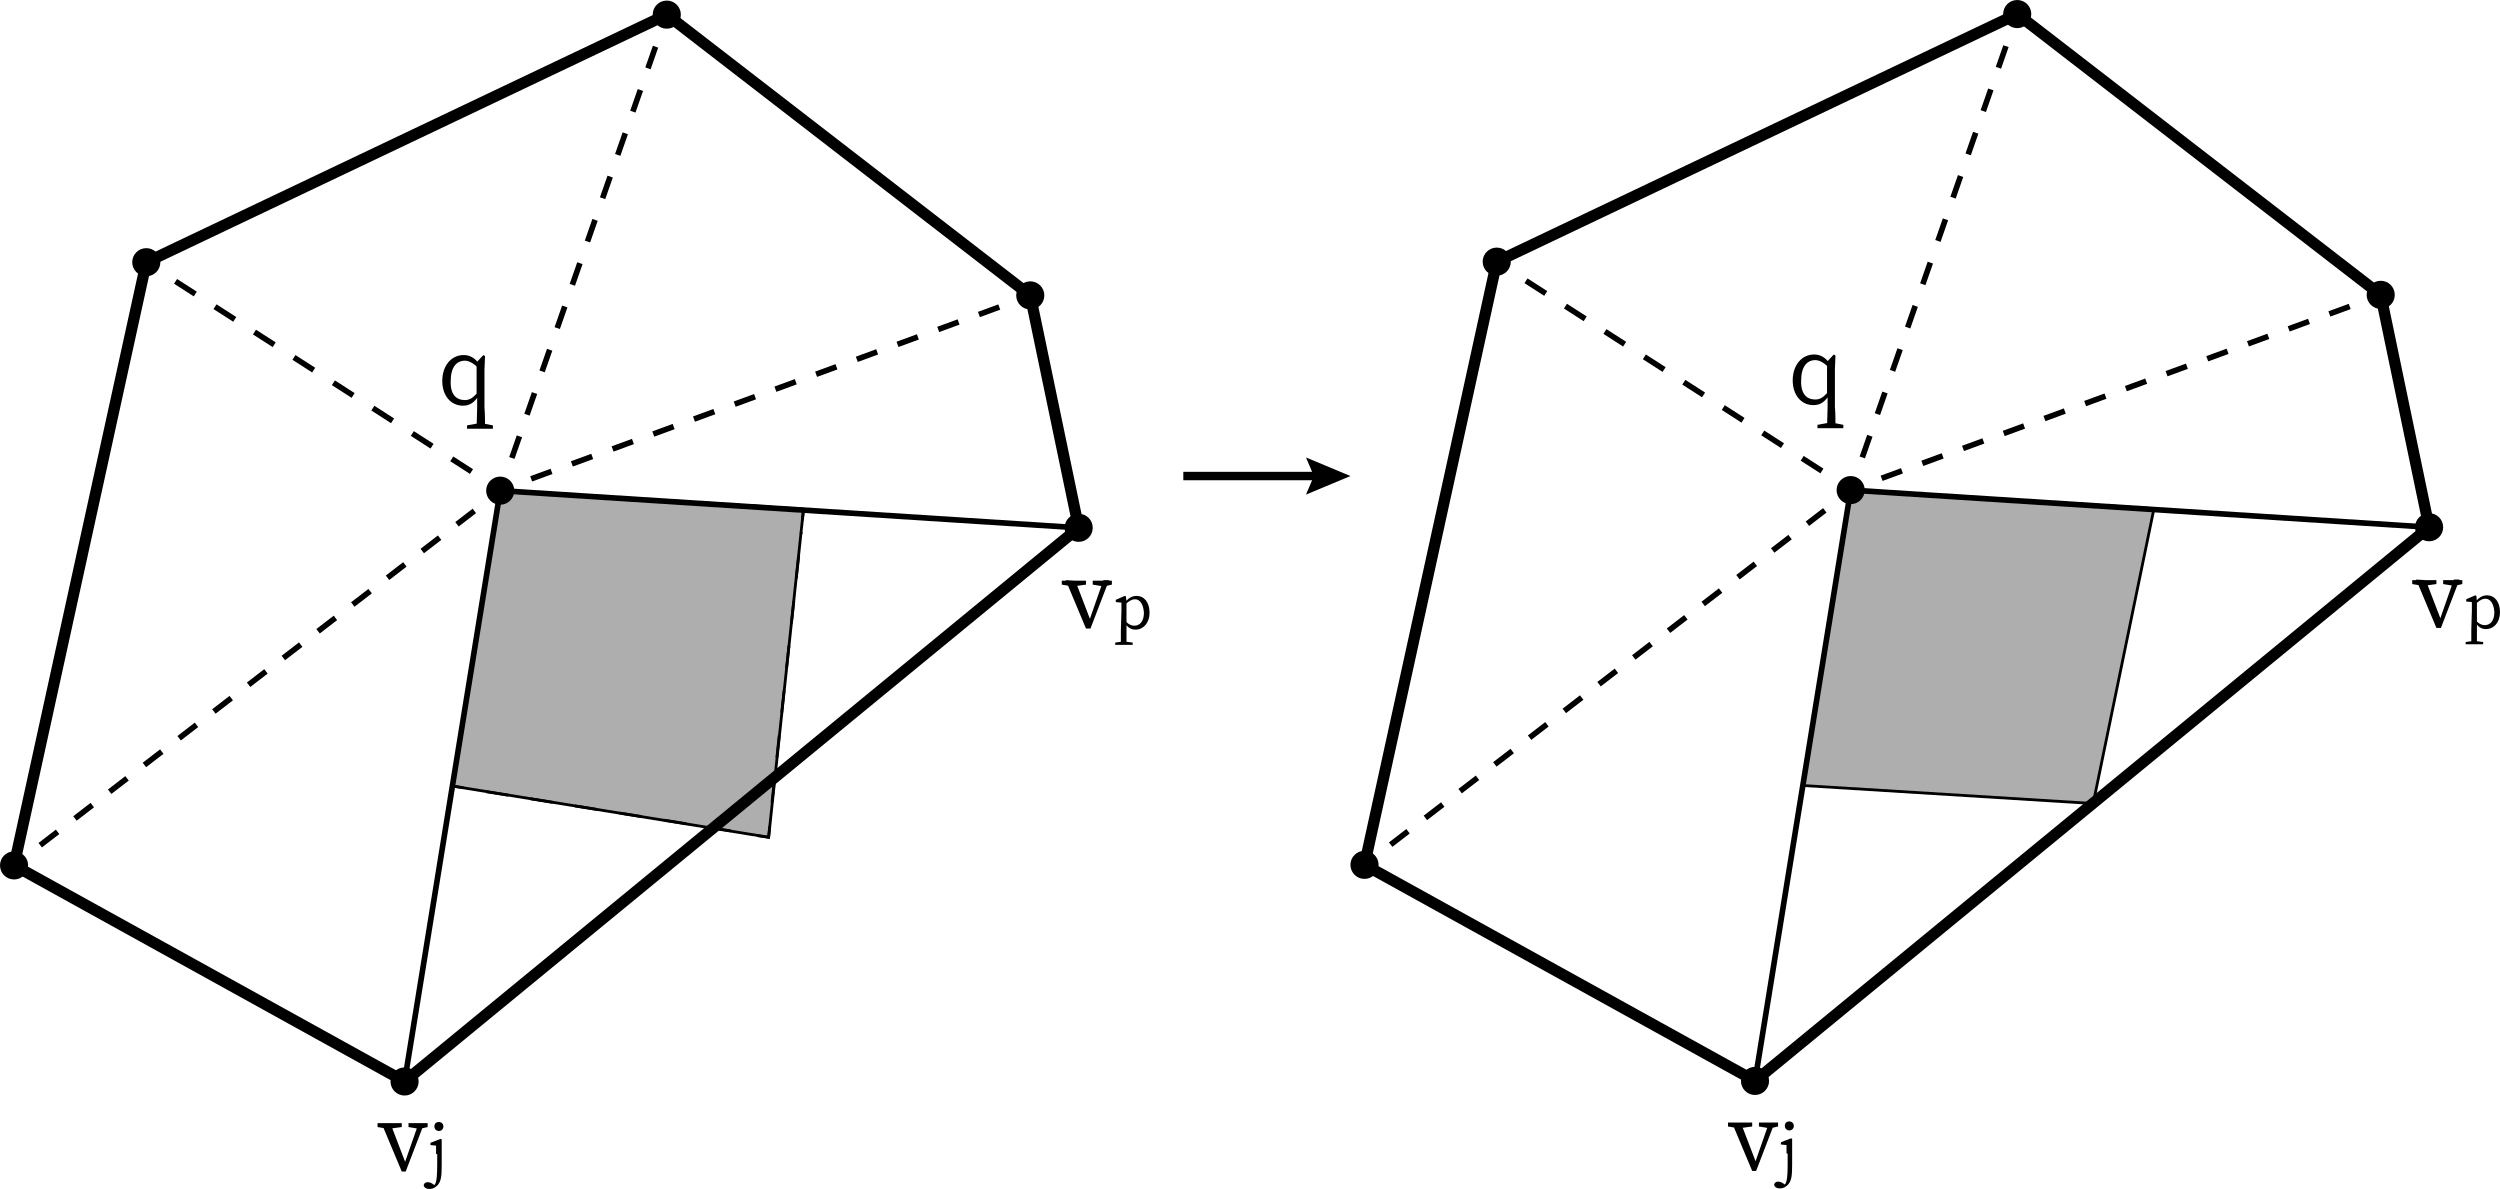
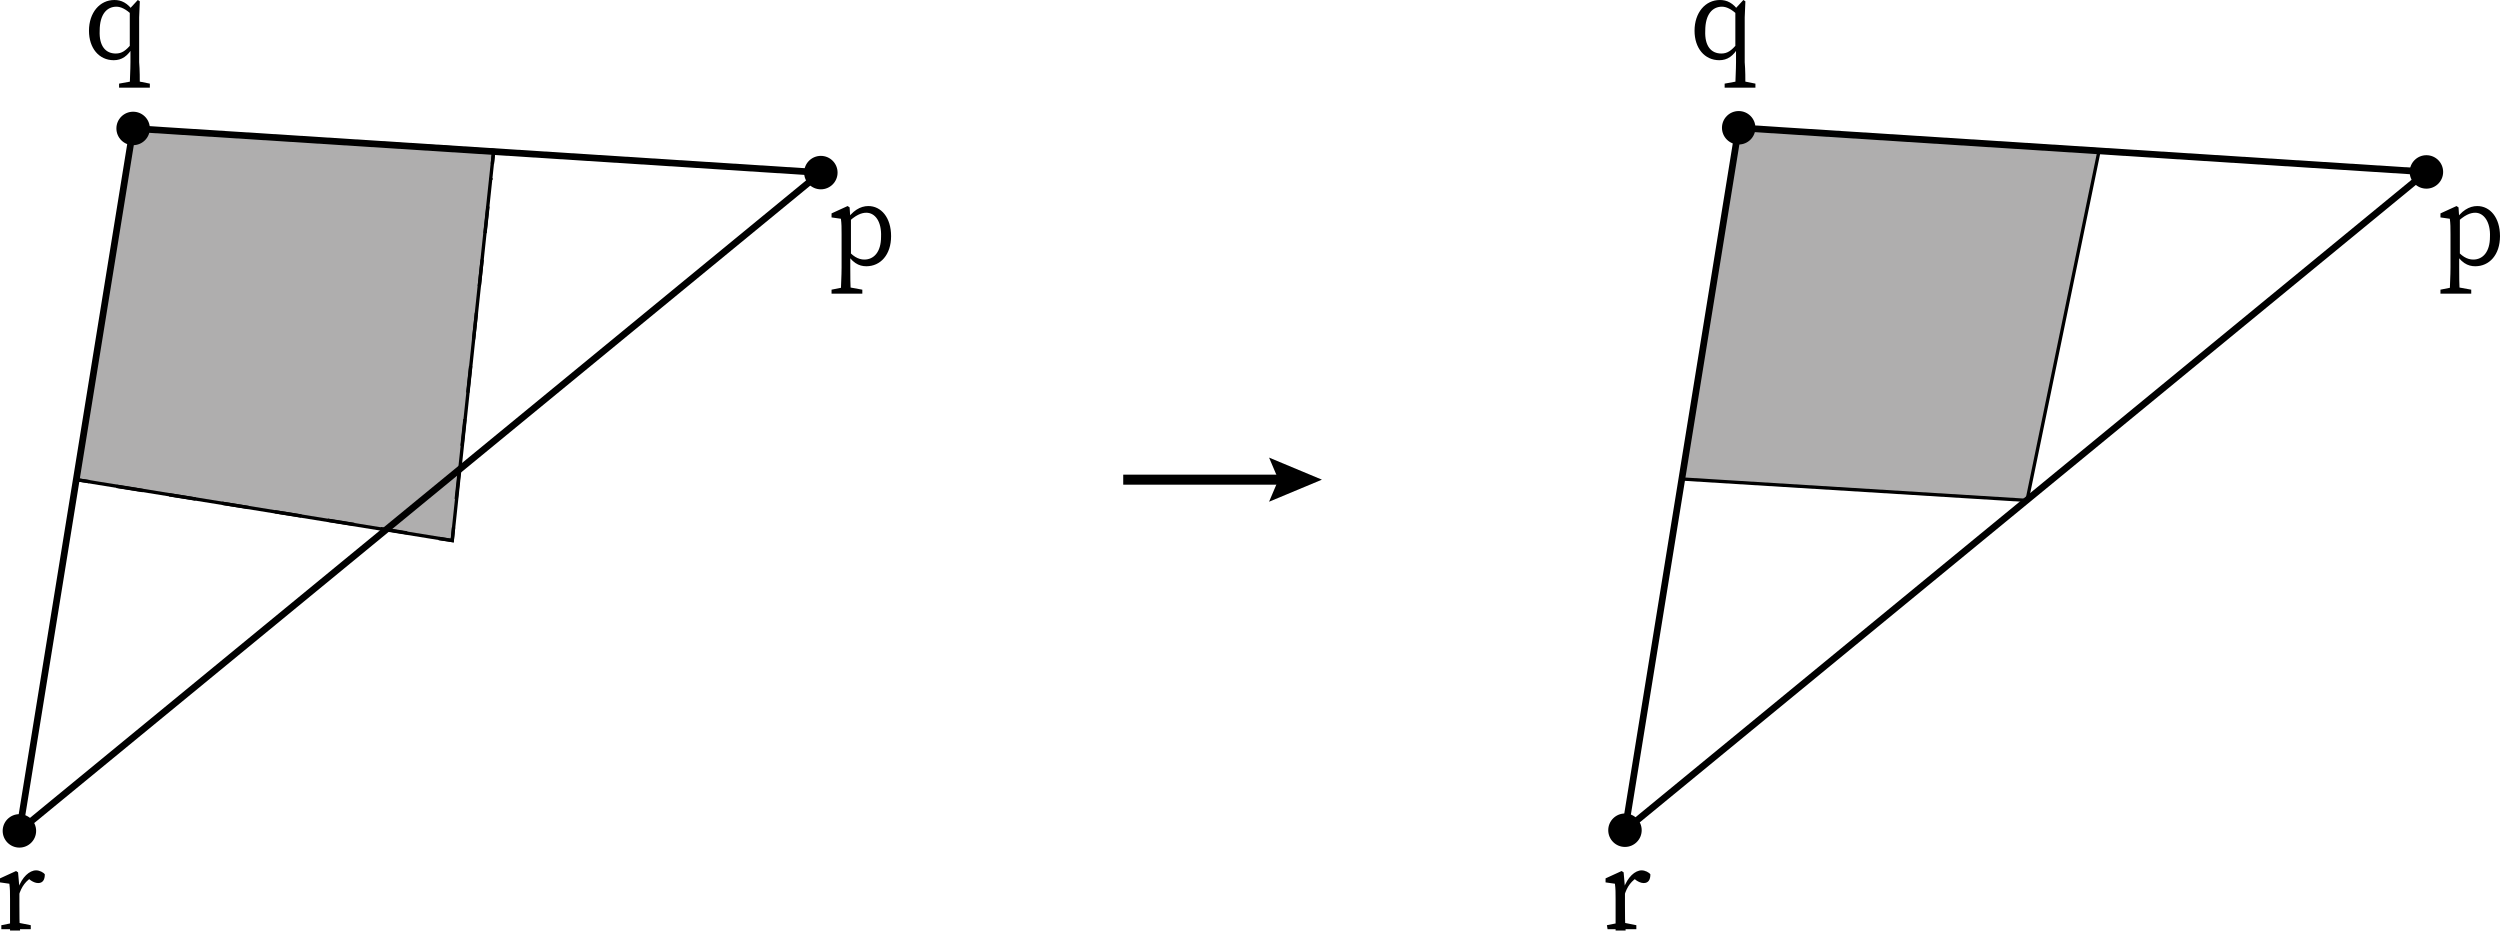
- <svg xmlns="http://www.w3.org/2000/svg" version="1.1" id="Layer_1" x="0px" y="0px" width="444.3px" height="211.3px" viewBox="0 0 444.3 211.3" style="enable-background:new 0 0 444.3 211.3;" xml:space="preserve">
+ <svg xmlns="http://www.w3.org/2000/svg" version="1.1" id="Layer_1" x="0px" y="0px" width="373.7px" height="139.1px" viewBox="0 0 373.7 139.1" style="enable-background:new 0 0 373.7 139.1;" xml:space="preserve">
  <style type="text/css">
	.st0{display:none;fill:#AFAEAE;}
	.st1{display:none;fill:#AFAEAE;stroke:#000000;stroke-width:0.5;stroke-miterlimit:10;}
	.st2{fill:#AFAEAE;stroke:#000000;stroke-width:0.5;stroke-miterlimit:10;}
	.st3{fill:none;stroke:#000000;stroke-width:0.5;stroke-miterlimit:10;stroke-dasharray:4;}
- 	.st4{fill:none;stroke:#000000;stroke-width:2;stroke-miterlimit:10;}
- 	.st5{fill:none;stroke:#000000;stroke-miterlimit:10;}
- 	.st6{fill:none;stroke:#000000;stroke-miterlimit:10;stroke-dasharray:3.895,3.895;}
- 	.st7{fill:none;stroke:#000000;stroke-miterlimit:10;stroke-dasharray:3.853,3.853;}
- 	.st8{fill:none;stroke:#000000;stroke-miterlimit:10;stroke-dasharray:4.075,4.075;}
- 	.st9{fill:none;stroke:#000000;stroke-miterlimit:10;stroke-dasharray:4.168,4.168;}
- 	.st10{fill:none;stroke:#000000;stroke-width:1.5;stroke-miterlimit:10;}
+ 	.st4{fill:none;stroke:#000000;stroke-miterlimit:10;}
+ 	.st5{fill:none;stroke:#000000;stroke-width:1.5;stroke-miterlimit:10;}
</style>
-   <polygon class="st0" points="85.9,104.3 92,223.8 205,166.5 " />
-   <polygon class="st1" points="85.9,104.3 89,164 127.7,164.9 145.5,135.4 " />
+   <polygon class="st0" points="16.9,36.3 23,155.8 136,98.5 " />
+   <polygon class="st1" points="16.9,36.3 20,96 58.7,96.9 76.5,67.4 " />
  <g>
-     <polygon class="st2" points="88.9,87.2 80.4,139.7 136.6,148.8 142.8,90.5  " />
+     <polygon class="st2" points="19.9,19.2 11.4,71.7 67.6,80.8 73.8,22.5  " />
    <g>
-       <polyline class="st3" points="90.9,87.3 88.9,87.2 88.6,89.2   " />
-       <line class="st3" x1="88" y1="92.9" x2="81" y2="135.9" />
-       <polyline class="st3" points="80.7,137.7 80.4,139.7 82.4,140   " />
-       <line class="st3" x1="86.4" y1="140.7" x2="132.6" y2="148.1" />
-       <polyline class="st3" points="134.6,148.5 136.6,148.8 136.8,146.8   " />
-       <line class="st3" x1="137.2" y1="142.6" x2="142.4" y2="94.6" />
-       <polyline class="st3" points="142.6,92.5 142.8,90.5 140.8,90.4   " />
-       <line class="st3" x1="137" y1="90.1" x2="92.8" y2="87.4" />
+       <polyline class="st3" points="21.9,19.3 19.9,19.2 19.6,21.2   " />
+       <line class="st3" x1="19" y1="24.9" x2="12" y2="67.9" />
+       <polyline class="st3" points="11.7,69.7 11.4,71.7 13.4,72   " />
+       <line class="st3" x1="17.4" y1="72.7" x2="63.6" y2="80.1" />
+       <polyline class="st3" points="65.6,80.5 67.6,80.8 67.8,78.8   " />
+       <line class="st3" x1="68.2" y1="74.6" x2="73.4" y2="26.6" />
+       <polyline class="st3" points="73.6,24.5 73.8,22.5 71.8,22.4   " />
+       <line class="st3" x1="68" y1="22.1" x2="23.8" y2="19.4" />
    </g>
  </g>
-   <polygon class="st4" points="26,46.6 2.5,153.8 71.9,192.2 191.7,93.8 183.1,52.5 118.5,2.6 " />
-   <circle cx="118.5" cy="2.6" r="2.5" />
-   <circle cx="183.1" cy="52.5" r="2.5" />
-   <circle cx="26" cy="46.6" r="2.5" />
-   <circle cx="2.5" cy="153.8" r="2.5" />
-   <circle cx="71.9" cy="192.2" r="2.5" />
-   <circle cx="191.7" cy="93.8" r="2.5" />
-   <circle cx="88.9" cy="87.2" r="2.5" />
+   <circle cx="2.9" cy="124.2" r="2.5" />
+   <circle cx="122.7" cy="25.8" r="2.5" />
+   <circle cx="19.9" cy="19.2" r="2.5" />
+   <polyline class="st4" points="19.9,19.2 2.9,124.2 122.7,25.8 19.9,19.2 " />
+   <polygon class="st2" points="259.9,19.1 251.4,71.6 303,74.8 313.8,22.4 " />
+   <circle cx="242.9" cy="124.1" r="2.5" />
+   <circle cx="362.7" cy="25.7" r="2.5" />
+   <circle cx="259.9" cy="19.1" r="2.5" />
+   <polyline class="st4" points="259.9,19.1 242.9,124.1 362.7,25.7 259.9,19.1 " />
  <g>
    <g>
-       <line class="st5" x1="88.9" y1="87.2" x2="87.4" y2="88.4" />
-       <line class="st6" x1="84.3" y1="90.8" x2="5.6" y2="151.4" />
-       <line class="st5" x1="4.1" y1="152.6" x2="2.5" y2="153.8" />
+       <line class="st5" x1="167.9" y1="71.7" x2="192.2" y2="71.7" />
+       <g>
+         <polygon points="189.7,75 191.1,71.7 189.7,68.4 197.6,71.7    " />
+       </g>
    </g>
  </g>
  <g>
    <g>
-       <line class="st5" x1="88.9" y1="87.2" x2="90.8" y2="86.5" />
-       <line class="st7" x1="94.4" y1="85.1" x2="179.4" y2="53.9" />
-       <line class="st5" x1="181.2" y1="53.2" x2="183.1" y2="52.5" />
+       <path d="M17.3,8c0.9,0,1.5-0.4,2.4-1.5L19.9,7c-0.8,1.4-1.7,2-2.9,2c-2.2,0-3.7-1.8-3.7-4.4c0-2.7,1.6-4.6,3.8-4.6    c1,0,2,0.4,2.9,1.8l-0.2,0.5c-1-1-1.8-1.3-2.4-1.3c-1.4,0-2.5,1.1-2.5,3.6C14.8,6.9,15.8,8,17.3,8z M20.4,12.1l2,0.4v0.6h-4.6    v-0.6l2.2-0.4H20.4z M20.9,13.1h-1.5c0-1.3,0.1-2.6,0.1-3.8V7.5l-0.1-0.3V1.3L20.6,0l0.3,0.2l-0.1,2.4v6.7    C20.9,10.5,20.9,11.8,20.9,13.1z" />
    </g>
  </g>
  <g>
    <g>
-       <line class="st5" x1="118.5" y1="2.6" x2="117.8" y2="4.5" />
-       <line class="st8" x1="116.5" y1="8.3" x2="90.3" y2="83.3" />
-       <line class="st5" x1="89.6" y1="85.3" x2="88.9" y2="87.2" />
+       <path d="M257.3,8c0.9,0,1.5-0.4,2.4-1.5l0.2,0.5c-0.8,1.4-1.7,2-2.9,2c-2.2,0-3.7-1.8-3.7-4.4c0-2.7,1.6-4.6,3.8-4.6    c1,0,2,0.4,2.9,1.8l-0.2,0.5c-1-1-1.8-1.3-2.4-1.3c-1.4,0-2.5,1.1-2.5,3.6C254.8,6.9,255.8,8,257.3,8z M260.4,12.1l2,0.4v0.6h-4.6    v-0.6l2.2-0.4H260.4z M260.9,13.1h-1.5c0-1.3,0.1-2.6,0.1-3.8V7.5l-0.1-0.3V1.3l1.2-1.3l0.3,0.2l-0.1,2.4v6.7    C260.9,10.5,260.9,11.8,260.9,13.1z" />
    </g>
  </g>
  <g>
    <g>
-       <line class="st5" x1="26" y1="46.6" x2="27.7" y2="47.7" />
-       <line class="st9" x1="31.2" y1="50" x2="85.5" y2="84.9" />
-       <line class="st5" x1="87.3" y1="86.1" x2="88.9" y2="87.2" />
+       <path d="M128.9,43.3v0.6h-4.6v-0.6l2-0.4h0.4L128.9,43.3z M125.8,35c0-1,0-1.5-0.1-2.3l-1.4-0.2v-0.6l2.4-1.1L127,31l0.1,1.5h0.1    v5.6l-0.1,0.1V40c0,1.3,0,2.6,0.1,3.8h-1.5c0-1.3,0.1-2.5,0.1-3.8V35z M129.5,31.8c-0.7,0-1.6,0.3-2.9,1.6l-0.2-0.3    c1-1.6,2.2-2.3,3.4-2.3c1.9,0,3.4,1.7,3.4,4.5s-1.6,4.5-3.7,4.5c-1.1,0-2.2-0.5-3.2-2.4l0.2-0.3c0.9,1.2,1.8,1.7,2.7,1.7    c1.4,0,2.5-1.1,2.5-3.4C131.8,33.1,130.8,31.8,129.5,31.8z" />
    </g>
  </g>
  <g>
    <g>
-       <path d="M82.6,71.1c0.9,0,1.5-0.4,2.4-1.5l0.2,0.5c-0.8,1.4-1.7,2-2.9,2c-2.2,0-3.7-1.8-3.7-4.4c0-2.7,1.6-4.6,3.8-4.6    c1,0,2,0.4,2.9,1.8L85,65.4c-1-1-1.8-1.3-2.4-1.3c-1.4,0-2.5,1.1-2.5,3.6C80,70.1,81.1,71.1,82.6,71.1z M85.6,75.2l2,0.4v0.6H83    v-0.6l2.2-0.4H85.6z M86.2,76.2h-1.5c0-1.3,0.1-2.6,0.1-3.8v-1.8l-0.1-0.3v-5.9l1.2-1.3l0.3,0.2l-0.1,2.4v6.7    C86.2,73.6,86.2,74.9,86.2,76.2z" />
+       <path d="M369.4,43.3v0.6h-4.6v-0.6l2-0.4h0.4L369.4,43.3z M366.3,35c0-1,0-1.5-0.1-2.3l-1.4-0.2v-0.6l2.4-1.1l0.3,0.2l0.1,1.5h0.1    v5.6l-0.1,0.1V40c0,1.3,0,2.6,0.1,3.8h-1.5c0-1.3,0.1-2.5,0.1-3.8V35z M370,31.8c-0.7,0-1.6,0.3-2.9,1.6l-0.2-0.3    c1-1.6,2.2-2.3,3.4-2.3c1.9,0,3.4,1.7,3.4,4.5s-1.6,4.5-3.7,4.5c-1.1,0-2.2-0.5-3.2-2.4l0.2-0.3c0.9,1.2,1.8,1.7,2.7,1.7    c1.4,0,2.5-1.1,2.5-3.4C372.3,33.2,371.3,31.8,370,31.8z" />
    </g>
  </g>
  <g>
    <g>
-       <path d="M68.9,200.6l-1.8-0.3v-0.7h4.3v0.7l-2.2,0.3H68.9z M69.4,199.7l2.8,7.3l-0.7,0.9l2.9-8.3h1l-3.3,8.6h-0.7l-3.6-8.6h1.6    C69.4,199.6,69.4,199.7,69.4,199.7z M74.4,200.6l-1.8-0.3v-0.7H76v0.7l-1.3,0.3H74.4z" />
-       <path d="M77.5,205.1c0-0.7,0-1,0-1.5l-1-0.1v-0.4l1.8-0.7l0.2,0.1v1.6v2.9c0,2-0.1,2.9-0.7,3.6c-0.4,0.4-0.8,0.7-1.5,0.7    s-1-0.4-1-0.7c0.1-0.3,0.3-0.5,0.7-0.5c0.3,0,0.6,0.1,0.9,0.3l0.5,0.4l-1.5,0.2v-0.5c0.1,0.2,0.5,0.3,0.7,0.3    c0.3,0,0.6-0.1,0.8-0.5c0.2-0.5,0.3-1.5,0.3-3.3v-1.9H77.5z M77.2,200.2c0-0.5,0.3-0.8,0.8-0.8c0.4,0,0.8,0.3,0.8,0.8    c0,0.4-0.3,0.8-0.8,0.8C77.6,201,77.2,200.7,77.2,200.2z" />
+       <path d="M1.5,135.2v-0.8c0-1,0-1.5-0.1-2.3L0,131.9v-0.6l2.4-1.1l0.3,0.2l0.2,2.3v2.6c0,1.1,0,3,0.1,3.8H1.5    C1.5,138.2,1.5,136.3,1.5,135.2z M0.2,138.3l2-0.4h0.4l2,0.4v0.6H0.2V138.3z M2.2,132.7h1l-0.5,0.1c0.6-1.7,1.7-2.7,2.7-2.7    c0.5,0,1.1,0.3,1.3,0.6c0,0.8-0.3,1.3-1,1.3c-0.4,0-0.8-0.2-1.1-0.4l-0.5-0.4L5,131c-1.1,0.6-1.8,1.5-2.2,2.9H2.2V132.7z" />
    </g>
  </g>
  <g>
    <g>
-       <path d="M190.5,104.2l-1.8-0.3v-0.7h4.3v0.7l-2.2,0.3H190.5z M191.1,103.2l2.8,7.3l-0.7,0.9l2.9-8.3h1l-3.3,8.6H193l-3.6-8.6    L191.1,103.2L191.1,103.2L191.1,103.2z M196,104.2l-1.8-0.3v-0.7h3.4v0.7l-1.3,0.3H196z" />
-       <path d="M201.3,114.2v0.4h-3.1v-0.4l1.4-0.2h0.2L201.3,114.2z M199.3,108.6c0-0.7,0-1,0-1.5l-1-0.1v-0.4l1.6-0.7l0.2,0.1l0.1,1    l0,0v3.7v0.1v1.2c0,0.8,0,1.7,0,2.5h-1c0-0.8,0-1.7,0-2.5L199.3,108.6L199.3,108.6z M201.7,106.5c-0.4,0-1,0.2-1.9,1.1l-0.1-0.2    c0.7-1.1,1.5-1.5,2.3-1.5c1.3,0,2.3,1.1,2.3,3c0,1.8-1.1,3-2.5,3c-0.7,0-1.5-0.3-2.1-1.6l0.1-0.2c0.6,0.8,1.2,1.1,1.8,1.1    c0.9,0,1.7-0.7,1.7-2.3C203.2,107.4,202.6,106.5,201.7,106.5z" />
-     </g>
-   </g>
-   <line class="st5" x1="88.9" y1="87.2" x2="71.9" y2="192.2" />
-   <line class="st5" x1="191.7" y1="93.8" x2="88.9" y2="87.2" />
-   <polygon class="st2" points="328.9,87.1 320.4,139.6 372,142.8 382.8,90.4 " />
-   <polygon class="st4" points="266,46.5 242.5,153.7 311.9,192.1 431.7,93.7 423.1,52.4 358.5,2.5 " />
-   <circle cx="358.5" cy="2.5" r="2.5" />
-   <circle cx="423.1" cy="52.4" r="2.5" />
-   <circle cx="266" cy="46.5" r="2.5" />
-   <circle cx="242.5" cy="153.7" r="2.5" />
-   <circle cx="311.9" cy="192.1" r="2.5" />
-   <circle cx="431.7" cy="93.7" r="2.5" />
-   <circle cx="328.9" cy="87.1" r="2.5" />
-   <g>
-     <g>
-       <line class="st5" x1="328.9" y1="87.1" x2="327.4" y2="88.3" />
-       <line class="st6" x1="324.3" y1="90.7" x2="245.6" y2="151.3" />
-       <line class="st5" x1="244.1" y1="152.5" x2="242.5" y2="153.7" />
-     </g>
-   </g>
-   <g>
-     <g>
-       <line class="st5" x1="328.9" y1="87.1" x2="330.8" y2="86.4" />
-       <line class="st7" x1="334.4" y1="85" x2="419.4" y2="53.8" />
-       <line class="st5" x1="421.2" y1="53.1" x2="423.1" y2="52.4" />
-     </g>
-   </g>
-   <g>
-     <g>
-       <line class="st5" x1="358.5" y1="2.5" x2="357.8" y2="4.4" />
-       <line class="st8" x1="356.5" y1="8.2" x2="330.3" y2="83.2" />
-       <line class="st5" x1="329.6" y1="85.2" x2="328.9" y2="87.1" />
-     </g>
-   </g>
-   <g>
-     <g>
-       <line class="st5" x1="266" y1="46.5" x2="267.7" y2="47.6" />
-       <line class="st9" x1="271.2" y1="49.9" x2="325.5" y2="84.8" />
-       <line class="st5" x1="327.3" y1="86" x2="328.9" y2="87.1" />
-     </g>
-   </g>
-   <g>
-     <g>
-       <path d="M322.6,71c0.9,0,1.5-0.4,2.4-1.5l0.2,0.5c-0.8,1.4-1.7,2-2.9,2c-2.2,0-3.7-1.8-3.7-4.4c0-2.7,1.6-4.6,3.8-4.6    c1,0,2,0.4,2.9,1.8l-0.3,0.5c-1-1-1.8-1.3-2.4-1.3c-1.4,0-2.5,1.1-2.5,3.6C320,70,321.1,71,322.6,71z M325.6,75.1l2,0.4v0.6H323    v-0.6l2.2-0.4H325.6z M326.2,76.1h-1.5c0-1.3,0.1-2.6,0.1-3.8v-1.8l-0.1-0.3v-5.9l1.2-1.3l0.3,0.2l-0.1,2.4v6.7    C326.2,73.5,326.2,74.8,326.2,76.1z" />
-     </g>
-   </g>
-   <g>
-     <g>
-       <path d="M308.9,200.5l-1.8-0.3v-0.7h4.3v0.7l-2.2,0.3H308.9z M309.4,199.6l2.8,7.3l-0.7,0.9l2.9-8.3h1l-3.3,8.6h-0.7l-3.6-8.6h1.6    C309.4,199.5,309.4,199.6,309.4,199.6z M314.4,200.5l-1.8-0.3v-0.7h3.4v0.7l-1.3,0.3H314.4z" />
-       <path d="M317.5,205c0-0.7,0-1,0-1.5l-1-0.1V203l1.8-0.7l0.2,0.1v1.6v2.9c0,2-0.1,2.9-0.7,3.6c-0.4,0.4-0.8,0.7-1.5,0.7    c-0.7,0-1-0.4-1-0.7c0.1-0.3,0.3-0.5,0.7-0.5c0.3,0,0.6,0.1,0.9,0.3l0.5,0.4l-1.5,0.2v-0.5c0.1,0.2,0.5,0.3,0.7,0.3    c0.3,0,0.6-0.1,0.8-0.5c0.2-0.5,0.3-1.5,0.3-3.3V205H317.5z M317.2,200.1c0-0.5,0.3-0.8,0.8-0.8c0.4,0,0.8,0.3,0.8,0.8    c0,0.4-0.3,0.8-0.8,0.8C317.6,200.9,317.2,200.6,317.2,200.1z" />
-     </g>
-   </g>
-   <g>
-     <g>
-       <path d="M430.5,104.1l-1.8-0.3v-0.7h4.3v0.7l-2.2,0.3H430.5z M431.1,103.1l2.8,7.3l-0.7,0.9l2.9-8.3h1l-3.3,8.6H433l-3.6-8.6    L431.1,103.1L431.1,103.1L431.1,103.1z M436,104.1l-1.8-0.3v-0.7h3.4v0.7l-1.3,0.3H436z" />
-       <path d="M441.3,114.1v0.4h-3.1v-0.4l1.4-0.2h0.2L441.3,114.1z M439.3,108.5c0-0.7,0-1,0-1.5l-1-0.1v-0.4l1.6-0.7l0.2,0.1l0.1,1    l0,0v3.7v0.1v1.2c0,0.8,0,1.7,0,2.5h-1c0-0.8,0-1.7,0-2.5L439.3,108.5L439.3,108.5z M441.7,106.4c-0.4,0-1,0.2-1.9,1.1l-0.1-0.2    c0.7-1.1,1.5-1.5,2.3-1.5c1.3,0,2.3,1.1,2.3,3c0,1.8-1.1,3-2.5,3c-0.7,0-1.5-0.3-2.1-1.6l0.1-0.2c0.6,0.8,1.2,1.1,1.8,1.1    c0.9,0,1.7-0.7,1.7-2.3C443.2,107.3,442.6,106.4,441.7,106.4z" />
-     </g>
-   </g>
-   <line class="st5" x1="328.9" y1="87.1" x2="311.9" y2="192.1" />
-   <line class="st5" x1="431.7" y1="93.7" x2="328.9" y2="87.1" />
-   <g>
-     <g>
-       <line class="st10" x1="210.3" y1="84.6" x2="234.6" y2="84.6" />
-       <g>
-         <polygon points="232.1,87.9 233.5,84.6 232.1,81.3 240,84.6    " />
-       </g>
+       <path d="M241.5,135.2v-0.8c0-1,0-1.5-0.1-2.3l-1.4-0.2v-0.6l2.4-1.1l0.3,0.2l0.2,2.3v2.6c0,1.1,0,3,0.1,3.8h-1.5    C241.5,138.2,241.5,136.3,241.5,135.2z M240.2,138.3l2-0.4h0.4l2,0.4v0.6h-4.3L240.2,138.3L240.2,138.3z M242.2,132.7h1l-0.5,0.1    c0.6-1.7,1.7-2.7,2.7-2.7c0.5,0,1.1,0.3,1.3,0.6c0,0.8-0.3,1.3-1,1.3c-0.4,0-0.8-0.2-1.1-0.4l-0.5-0.4l0.9-0.2    c-1.1,0.6-1.8,1.5-2.2,2.9h-0.7v-1.2H242.2z" />
    </g>
  </g>
</svg>
